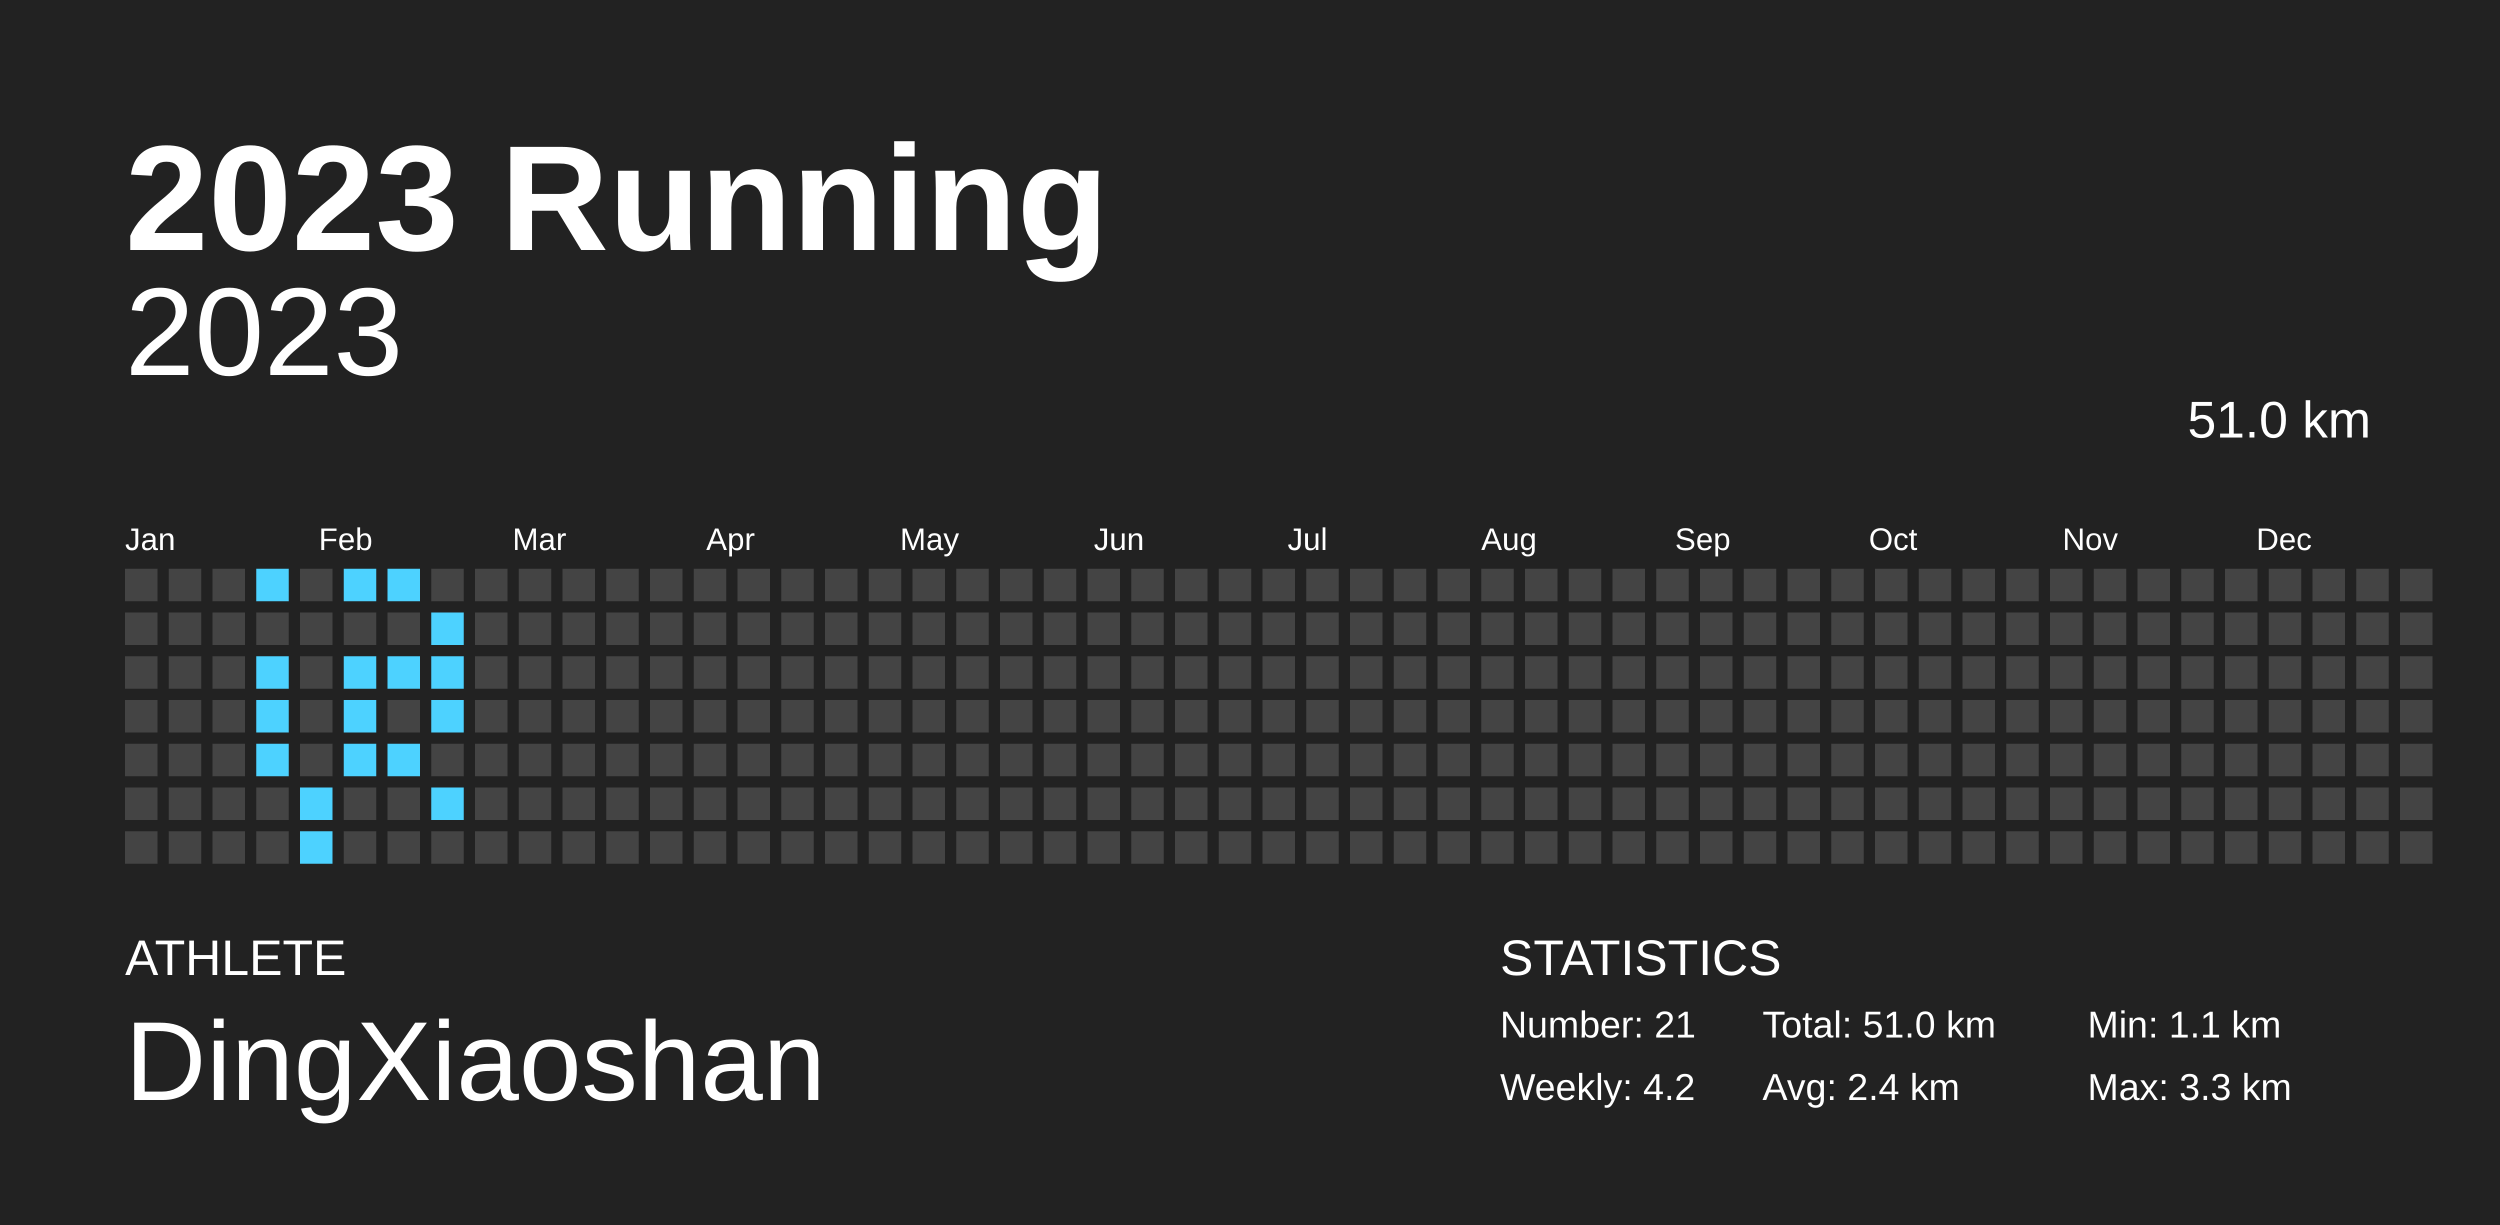
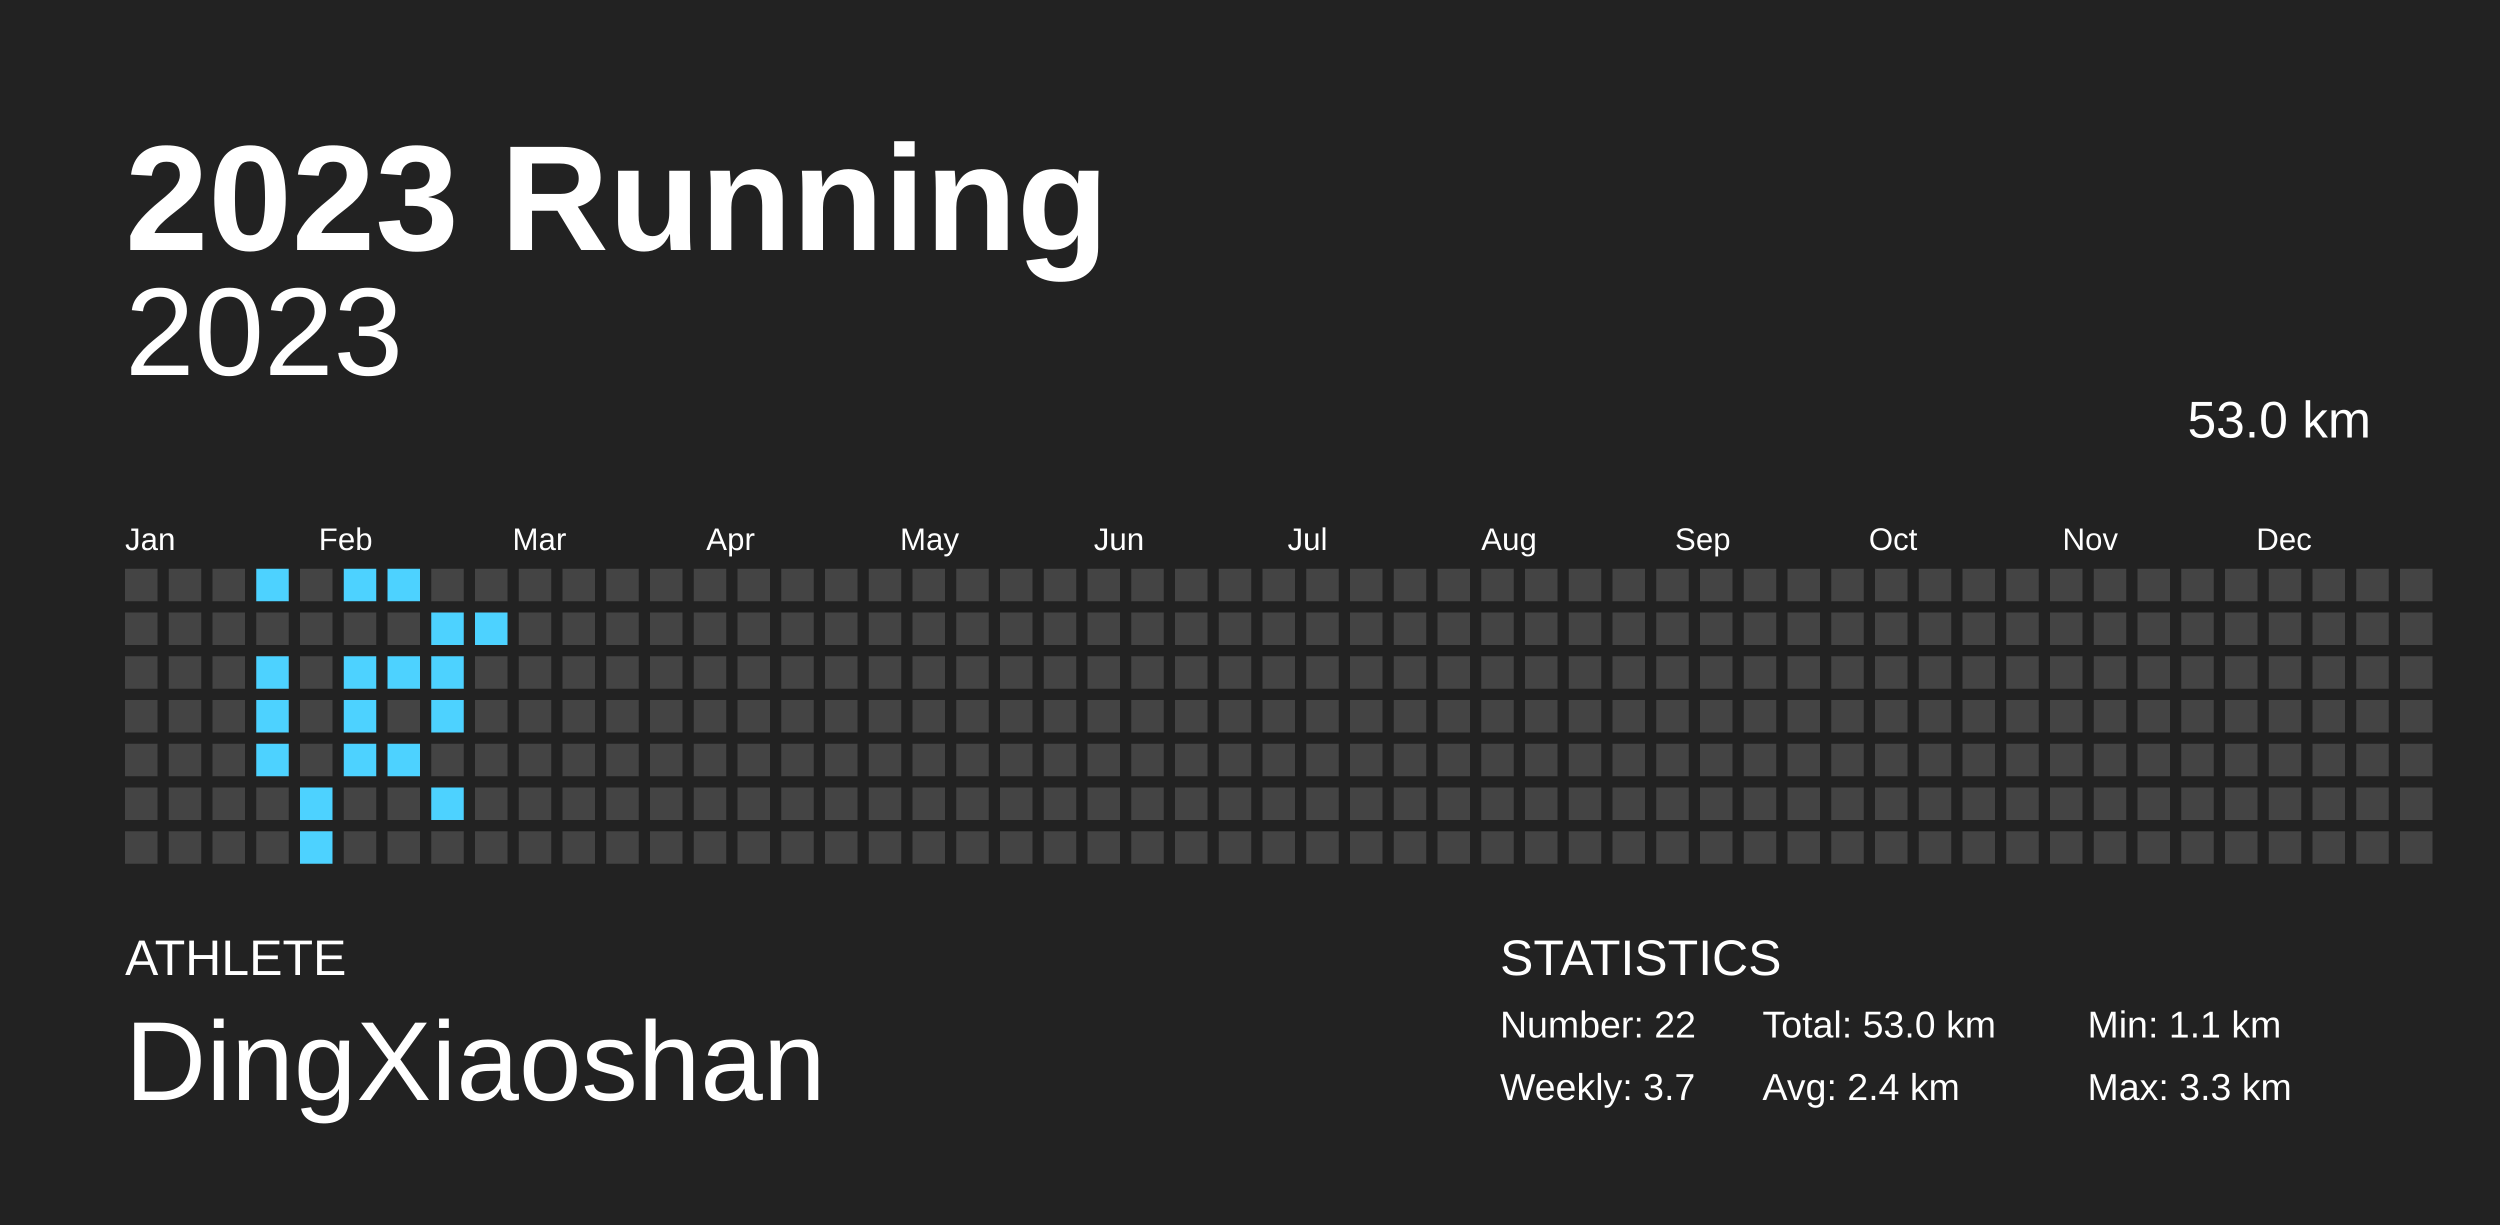
<svg xmlns="http://www.w3.org/2000/svg" baseProfile="full" height="98mm" version="1.1" viewBox="0,0,200,98" width="200mm">
  <defs />
  <rect fill="#222222" height="98" width="200" x="0" y="0" />
  <text fill="#FFFFFF" style="font-size:12px; font-family:Arial; font-weight:bold;" x="10" y="20">2023 Running</text>
  <text fill="#FFFFFF" style="font-size:4px; font-family:Arial" x="10" y="78">ATHLETE</text>
  <text fill="#FFFFFF" style="font-size:9px; font-family:Arial" x="10" y="88">DingXiaoshan</text>
  <text fill="#FFFFFF" style="font-size:4px; font-family:Arial" x="120" y="78">STATISTICS</text>
-   <text fill="#FFFFFF" style="font-size:3px; font-family:Arial" x="120" y="83">Number: 21</text>
-   <text fill="#FFFFFF" style="font-size:3px; font-family:Arial" x="120" y="88">Weekly: 4.2</text>
-   <text fill="#FFFFFF" style="font-size:3px; font-family:Arial" x="141" y="83">Total: 51.0 km</text>
+   <text fill="#FFFFFF" style="font-size:3px; font-family:Arial" x="120" y="83">Number: 22</text>
+   <text fill="#FFFFFF" style="font-size:3px; font-family:Arial" x="120" y="88">Weekly: 3.7</text>
+   <text fill="#FFFFFF" style="font-size:3px; font-family:Arial" x="141" y="83">Total: 53.0 km</text>
  <text fill="#FFFFFF" style="font-size:3px; font-family:Arial" x="141" y="88">Avg: 2.4 km</text>
  <text fill="#FFFFFF" style="font-size:3px; font-family:Arial" x="167" y="83">Min: 1.1 km</text>
  <text fill="#FFFFFF" style="font-size:3px; font-family:Arial" x="167" y="88">Max: 3.3 km</text>
  <text alignment-baseline="hanging" fill="#FFFFFF" style="font-size:10.0px; font-family:Arial;" x="10" y="30">2023</text>
-   <text alignment-baseline="hanging" fill="#FFFFFF" style="font-size:4.125px; font-family:Arial;" x="175" y="35">51.0 km</text>
+   <text alignment-baseline="hanging" fill="#FFFFFF" style="font-size:4.125px; font-family:Arial;" x="175" y="35">53.0 km</text>
  <text fill="#FFFFFF" style="font-size:2.5px; font-family:Arial" x="10.0" y="44">Jan</text>
  <text fill="#FFFFFF" style="font-size:2.5px; font-family:Arial" x="25.5" y="44">Feb</text>
  <text fill="#FFFFFF" style="font-size:2.5px; font-family:Arial" x="41.0" y="44">Mar</text>
  <text fill="#FFFFFF" style="font-size:2.5px; font-family:Arial" x="56.5" y="44">Apr</text>
  <text fill="#FFFFFF" style="font-size:2.5px; font-family:Arial" x="72.0" y="44">May</text>
  <text fill="#FFFFFF" style="font-size:2.5px; font-family:Arial" x="87.5" y="44">Jun</text>
  <text fill="#FFFFFF" style="font-size:2.5px; font-family:Arial" x="103.0" y="44">Jul</text>
  <text fill="#FFFFFF" style="font-size:2.5px; font-family:Arial" x="118.5" y="44">Aug</text>
  <text fill="#FFFFFF" style="font-size:2.5px; font-family:Arial" x="134.0" y="44">Sep</text>
  <text fill="#FFFFFF" style="font-size:2.5px; font-family:Arial" x="149.5" y="44">Oct</text>
  <text fill="#FFFFFF" style="font-size:2.5px; font-family:Arial" x="165.0" y="44">Nov</text>
  <text fill="#FFFFFF" style="font-size:2.5px; font-family:Arial" x="180.5" y="44">Dec</text>
  <rect fill="#444444" height="2.6" width="2.6" x="10.0" y="45.5" />
  <rect fill="#444444" height="2.6" width="2.6" x="10.0" y="49.0" />
  <rect fill="#444444" height="2.6" width="2.6" x="10.0" y="52.5" />
  <rect fill="#444444" height="2.6" width="2.6" x="10.0" y="56.0" />
  <rect fill="#444444" height="2.6" width="2.6" x="10.0" y="59.5" />
  <rect fill="#444444" height="2.6" width="2.6" x="10.0" y="63.0" />
  <rect fill="#444444" height="2.6" width="2.6" x="10.0" y="66.5" />
  <rect fill="#444444" height="2.6" width="2.6" x="13.5" y="45.5" />
  <rect fill="#444444" height="2.6" width="2.6" x="13.5" y="49.0" />
  <rect fill="#444444" height="2.6" width="2.6" x="13.5" y="52.5" />
  <rect fill="#444444" height="2.6" width="2.6" x="13.5" y="56.0" />
  <rect fill="#444444" height="2.6" width="2.6" x="13.5" y="59.5" />
  <rect fill="#444444" height="2.6" width="2.6" x="13.5" y="63.0" />
  <rect fill="#444444" height="2.6" width="2.6" x="13.5" y="66.5" />
  <rect fill="#444444" height="2.6" width="2.6" x="17.0" y="45.5" />
  <rect fill="#444444" height="2.6" width="2.6" x="17.0" y="49.0" />
  <rect fill="#444444" height="2.6" width="2.6" x="17.0" y="52.5" />
  <rect fill="#444444" height="2.6" width="2.6" x="17.0" y="56.0" />
  <rect fill="#444444" height="2.6" width="2.6" x="17.0" y="59.5" />
  <rect fill="#444444" height="2.6" width="2.6" x="17.0" y="63.0" />
  <rect fill="#444444" height="2.6" width="2.6" x="17.0" y="66.5" />
  <rect fill="#4dd2ff" height="2.6" width="2.6" x="20.5" y="45.5" />
  <rect fill="#444444" height="2.6" width="2.6" x="20.5" y="49.0" />
  <rect fill="#4dd2ff" height="2.6" width="2.6" x="20.5" y="52.5" />
  <rect fill="#4dd2ff" height="2.6" width="2.6" x="20.5" y="56.0" />
  <rect fill="#4dd2ff" height="2.6" width="2.6" x="20.5" y="59.5" />
  <rect fill="#444444" height="2.6" width="2.6" x="20.5" y="63.0" />
  <rect fill="#444444" height="2.6" width="2.6" x="20.5" y="66.5" />
  <rect fill="#444444" height="2.6" width="2.6" x="24.0" y="45.5" />
  <rect fill="#444444" height="2.6" width="2.6" x="24.0" y="49.0" />
  <rect fill="#444444" height="2.6" width="2.6" x="24.0" y="52.5" />
  <rect fill="#444444" height="2.6" width="2.6" x="24.0" y="56.0" />
  <rect fill="#444444" height="2.6" width="2.6" x="24.0" y="59.5" />
  <rect fill="#4dd2ff" height="2.6" width="2.6" x="24.0" y="63.0" />
  <rect fill="#4dd2ff" height="2.6" width="2.6" x="24.0" y="66.5" />
  <rect fill="#4dd2ff" height="2.6" width="2.6" x="27.5" y="45.5" />
  <rect fill="#444444" height="2.6" width="2.6" x="27.5" y="49.0" />
  <rect fill="#4dd2ff" height="2.6" width="2.6" x="27.5" y="52.5" />
  <rect fill="#4dd2ff" height="2.6" width="2.6" x="27.5" y="56.0" />
  <rect fill="#4dd2ff" height="2.6" width="2.6" x="27.5" y="59.5" />
  <rect fill="#444444" height="2.6" width="2.6" x="27.5" y="63.0" />
  <rect fill="#444444" height="2.6" width="2.6" x="27.5" y="66.5" />
  <rect fill="#4dd2ff" height="2.6" width="2.6" x="31.0" y="45.5" />
  <rect fill="#444444" height="2.6" width="2.6" x="31.0" y="49.0" />
  <rect fill="#4dd2ff" height="2.6" width="2.6" x="31.0" y="52.5" />
  <rect fill="#444444" height="2.6" width="2.6" x="31.0" y="56.0" />
  <rect fill="#4dd2ff" height="2.6" width="2.6" x="31.0" y="59.5" />
  <rect fill="#444444" height="2.6" width="2.6" x="31.0" y="63.0" />
  <rect fill="#444444" height="2.6" width="2.6" x="31.0" y="66.5" />
  <rect fill="#444444" height="2.6" width="2.6" x="34.5" y="45.5" />
  <rect fill="#4dd2ff" height="2.6" width="2.6" x="34.5" y="49.0" />
  <rect fill="#4dd2ff" height="2.6" width="2.6" x="34.5" y="52.5" />
  <rect fill="#4dd2ff" height="2.6" width="2.6" x="34.5" y="56.0" />
  <rect fill="#444444" height="2.6" width="2.6" x="34.5" y="59.5" />
  <rect fill="#4dd2ff" height="2.6" width="2.6" x="34.5" y="63.0" />
  <rect fill="#444444" height="2.6" width="2.6" x="34.5" y="66.5" />
  <rect fill="#444444" height="2.6" width="2.6" x="38.0" y="45.5" />
-   <rect fill="#444444" height="2.6" width="2.6" x="38.0" y="49.0" />
+   <rect fill="#4dd2ff" height="2.6" width="2.6" x="38.0" y="49.0" />
  <rect fill="#444444" height="2.6" width="2.6" x="38.0" y="52.5" />
  <rect fill="#444444" height="2.6" width="2.6" x="38.0" y="56.0" />
  <rect fill="#444444" height="2.6" width="2.6" x="38.0" y="59.5" />
  <rect fill="#444444" height="2.6" width="2.6" x="38.0" y="63.0" />
  <rect fill="#444444" height="2.6" width="2.6" x="38.0" y="66.5" />
  <rect fill="#444444" height="2.6" width="2.6" x="41.5" y="45.5" />
  <rect fill="#444444" height="2.6" width="2.6" x="41.5" y="49.0" />
  <rect fill="#444444" height="2.6" width="2.6" x="41.5" y="52.5" />
  <rect fill="#444444" height="2.6" width="2.6" x="41.5" y="56.0" />
  <rect fill="#444444" height="2.6" width="2.6" x="41.5" y="59.5" />
  <rect fill="#444444" height="2.6" width="2.6" x="41.5" y="63.0" />
  <rect fill="#444444" height="2.6" width="2.6" x="41.5" y="66.5" />
  <rect fill="#444444" height="2.6" width="2.6" x="45.0" y="45.5" />
  <rect fill="#444444" height="2.6" width="2.6" x="45.0" y="49.0" />
  <rect fill="#444444" height="2.6" width="2.6" x="45.0" y="52.5" />
  <rect fill="#444444" height="2.6" width="2.6" x="45.0" y="56.0" />
  <rect fill="#444444" height="2.6" width="2.6" x="45.0" y="59.5" />
  <rect fill="#444444" height="2.6" width="2.6" x="45.0" y="63.0" />
  <rect fill="#444444" height="2.6" width="2.6" x="45.0" y="66.5" />
  <rect fill="#444444" height="2.6" width="2.6" x="48.5" y="45.5" />
  <rect fill="#444444" height="2.6" width="2.6" x="48.5" y="49.0" />
  <rect fill="#444444" height="2.6" width="2.6" x="48.5" y="52.5" />
  <rect fill="#444444" height="2.6" width="2.6" x="48.5" y="56.0" />
  <rect fill="#444444" height="2.6" width="2.6" x="48.5" y="59.5" />
  <rect fill="#444444" height="2.6" width="2.6" x="48.5" y="63.0" />
  <rect fill="#444444" height="2.6" width="2.6" x="48.5" y="66.5" />
  <rect fill="#444444" height="2.6" width="2.6" x="52.0" y="45.5" />
  <rect fill="#444444" height="2.6" width="2.6" x="52.0" y="49.0" />
  <rect fill="#444444" height="2.6" width="2.6" x="52.0" y="52.5" />
  <rect fill="#444444" height="2.6" width="2.6" x="52.0" y="56.0" />
  <rect fill="#444444" height="2.6" width="2.6" x="52.0" y="59.5" />
  <rect fill="#444444" height="2.6" width="2.6" x="52.0" y="63.0" />
  <rect fill="#444444" height="2.6" width="2.6" x="52.0" y="66.5" />
  <rect fill="#444444" height="2.6" width="2.6" x="55.5" y="45.5" />
  <rect fill="#444444" height="2.6" width="2.6" x="55.5" y="49.0" />
  <rect fill="#444444" height="2.6" width="2.6" x="55.5" y="52.5" />
  <rect fill="#444444" height="2.6" width="2.6" x="55.5" y="56.0" />
  <rect fill="#444444" height="2.6" width="2.6" x="55.5" y="59.5" />
  <rect fill="#444444" height="2.6" width="2.6" x="55.5" y="63.0" />
  <rect fill="#444444" height="2.6" width="2.6" x="55.5" y="66.5" />
  <rect fill="#444444" height="2.6" width="2.6" x="59.0" y="45.5" />
  <rect fill="#444444" height="2.6" width="2.6" x="59.0" y="49.0" />
  <rect fill="#444444" height="2.6" width="2.6" x="59.0" y="52.5" />
  <rect fill="#444444" height="2.6" width="2.6" x="59.0" y="56.0" />
  <rect fill="#444444" height="2.6" width="2.6" x="59.0" y="59.5" />
  <rect fill="#444444" height="2.6" width="2.6" x="59.0" y="63.0" />
  <rect fill="#444444" height="2.6" width="2.6" x="59.0" y="66.5" />
  <rect fill="#444444" height="2.6" width="2.6" x="62.5" y="45.5" />
  <rect fill="#444444" height="2.6" width="2.6" x="62.5" y="49.0" />
  <rect fill="#444444" height="2.6" width="2.6" x="62.5" y="52.5" />
  <rect fill="#444444" height="2.6" width="2.6" x="62.5" y="56.0" />
  <rect fill="#444444" height="2.6" width="2.6" x="62.5" y="59.5" />
  <rect fill="#444444" height="2.6" width="2.6" x="62.5" y="63.0" />
  <rect fill="#444444" height="2.6" width="2.6" x="62.5" y="66.5" />
  <rect fill="#444444" height="2.6" width="2.6" x="66.0" y="45.5" />
  <rect fill="#444444" height="2.6" width="2.6" x="66.0" y="49.0" />
  <rect fill="#444444" height="2.6" width="2.6" x="66.0" y="52.5" />
  <rect fill="#444444" height="2.6" width="2.6" x="66.0" y="56.0" />
  <rect fill="#444444" height="2.6" width="2.6" x="66.0" y="59.5" />
  <rect fill="#444444" height="2.6" width="2.6" x="66.0" y="63.0" />
  <rect fill="#444444" height="2.6" width="2.6" x="66.0" y="66.5" />
  <rect fill="#444444" height="2.6" width="2.6" x="69.5" y="45.5" />
  <rect fill="#444444" height="2.6" width="2.6" x="69.5" y="49.0" />
  <rect fill="#444444" height="2.6" width="2.6" x="69.5" y="52.5" />
  <rect fill="#444444" height="2.6" width="2.6" x="69.5" y="56.0" />
  <rect fill="#444444" height="2.6" width="2.6" x="69.5" y="59.5" />
  <rect fill="#444444" height="2.6" width="2.6" x="69.5" y="63.0" />
  <rect fill="#444444" height="2.6" width="2.6" x="69.5" y="66.5" />
  <rect fill="#444444" height="2.6" width="2.6" x="73.0" y="45.5" />
  <rect fill="#444444" height="2.6" width="2.6" x="73.0" y="49.0" />
  <rect fill="#444444" height="2.6" width="2.6" x="73.0" y="52.5" />
  <rect fill="#444444" height="2.6" width="2.6" x="73.0" y="56.0" />
  <rect fill="#444444" height="2.6" width="2.6" x="73.0" y="59.5" />
  <rect fill="#444444" height="2.6" width="2.6" x="73.0" y="63.0" />
  <rect fill="#444444" height="2.6" width="2.6" x="73.0" y="66.5" />
  <rect fill="#444444" height="2.6" width="2.6" x="76.5" y="45.5" />
  <rect fill="#444444" height="2.6" width="2.6" x="76.5" y="49.0" />
  <rect fill="#444444" height="2.6" width="2.6" x="76.5" y="52.5" />
  <rect fill="#444444" height="2.6" width="2.6" x="76.5" y="56.0" />
  <rect fill="#444444" height="2.6" width="2.6" x="76.5" y="59.5" />
  <rect fill="#444444" height="2.6" width="2.6" x="76.5" y="63.0" />
  <rect fill="#444444" height="2.6" width="2.6" x="76.5" y="66.5" />
  <rect fill="#444444" height="2.6" width="2.6" x="80.0" y="45.5" />
  <rect fill="#444444" height="2.6" width="2.6" x="80.0" y="49.0" />
  <rect fill="#444444" height="2.6" width="2.6" x="80.0" y="52.5" />
  <rect fill="#444444" height="2.6" width="2.6" x="80.0" y="56.0" />
  <rect fill="#444444" height="2.6" width="2.6" x="80.0" y="59.5" />
  <rect fill="#444444" height="2.6" width="2.6" x="80.0" y="63.0" />
  <rect fill="#444444" height="2.6" width="2.6" x="80.0" y="66.5" />
  <rect fill="#444444" height="2.6" width="2.6" x="83.5" y="45.5" />
  <rect fill="#444444" height="2.6" width="2.6" x="83.5" y="49.0" />
  <rect fill="#444444" height="2.6" width="2.6" x="83.5" y="52.5" />
  <rect fill="#444444" height="2.6" width="2.6" x="83.5" y="56.0" />
  <rect fill="#444444" height="2.6" width="2.6" x="83.5" y="59.5" />
  <rect fill="#444444" height="2.6" width="2.6" x="83.5" y="63.0" />
  <rect fill="#444444" height="2.6" width="2.6" x="83.5" y="66.5" />
  <rect fill="#444444" height="2.6" width="2.6" x="87.0" y="45.5" />
  <rect fill="#444444" height="2.6" width="2.6" x="87.0" y="49.0" />
  <rect fill="#444444" height="2.6" width="2.6" x="87.0" y="52.5" />
  <rect fill="#444444" height="2.6" width="2.6" x="87.0" y="56.0" />
  <rect fill="#444444" height="2.6" width="2.6" x="87.0" y="59.5" />
  <rect fill="#444444" height="2.6" width="2.6" x="87.0" y="63.0" />
  <rect fill="#444444" height="2.6" width="2.6" x="87.0" y="66.5" />
  <rect fill="#444444" height="2.6" width="2.6" x="90.5" y="45.5" />
  <rect fill="#444444" height="2.6" width="2.6" x="90.5" y="49.0" />
  <rect fill="#444444" height="2.6" width="2.6" x="90.5" y="52.5" />
  <rect fill="#444444" height="2.6" width="2.6" x="90.5" y="56.0" />
  <rect fill="#444444" height="2.6" width="2.6" x="90.5" y="59.5" />
  <rect fill="#444444" height="2.6" width="2.6" x="90.5" y="63.0" />
  <rect fill="#444444" height="2.6" width="2.6" x="90.5" y="66.5" />
  <rect fill="#444444" height="2.6" width="2.6" x="94.0" y="45.5" />
  <rect fill="#444444" height="2.6" width="2.6" x="94.0" y="49.0" />
  <rect fill="#444444" height="2.6" width="2.6" x="94.0" y="52.5" />
  <rect fill="#444444" height="2.6" width="2.6" x="94.0" y="56.0" />
  <rect fill="#444444" height="2.6" width="2.6" x="94.0" y="59.5" />
  <rect fill="#444444" height="2.6" width="2.6" x="94.0" y="63.0" />
  <rect fill="#444444" height="2.6" width="2.6" x="94.0" y="66.5" />
  <rect fill="#444444" height="2.6" width="2.6" x="97.5" y="45.5" />
  <rect fill="#444444" height="2.6" width="2.6" x="97.5" y="49.0" />
  <rect fill="#444444" height="2.6" width="2.6" x="97.5" y="52.5" />
  <rect fill="#444444" height="2.6" width="2.6" x="97.5" y="56.0" />
  <rect fill="#444444" height="2.6" width="2.6" x="97.5" y="59.5" />
  <rect fill="#444444" height="2.6" width="2.6" x="97.5" y="63.0" />
  <rect fill="#444444" height="2.6" width="2.6" x="97.5" y="66.5" />
  <rect fill="#444444" height="2.6" width="2.6" x="101.0" y="45.5" />
  <rect fill="#444444" height="2.6" width="2.6" x="101.0" y="49.0" />
  <rect fill="#444444" height="2.6" width="2.6" x="101.0" y="52.5" />
  <rect fill="#444444" height="2.6" width="2.6" x="101.0" y="56.0" />
  <rect fill="#444444" height="2.6" width="2.6" x="101.0" y="59.5" />
  <rect fill="#444444" height="2.6" width="2.6" x="101.0" y="63.0" />
  <rect fill="#444444" height="2.6" width="2.6" x="101.0" y="66.5" />
  <rect fill="#444444" height="2.6" width="2.6" x="104.5" y="45.5" />
  <rect fill="#444444" height="2.6" width="2.6" x="104.5" y="49.0" />
  <rect fill="#444444" height="2.6" width="2.6" x="104.5" y="52.5" />
  <rect fill="#444444" height="2.6" width="2.6" x="104.5" y="56.0" />
  <rect fill="#444444" height="2.6" width="2.6" x="104.5" y="59.5" />
  <rect fill="#444444" height="2.6" width="2.6" x="104.5" y="63.0" />
  <rect fill="#444444" height="2.6" width="2.6" x="104.5" y="66.5" />
  <rect fill="#444444" height="2.6" width="2.6" x="108.0" y="45.5" />
  <rect fill="#444444" height="2.6" width="2.6" x="108.0" y="49.0" />
  <rect fill="#444444" height="2.6" width="2.6" x="108.0" y="52.5" />
  <rect fill="#444444" height="2.6" width="2.6" x="108.0" y="56.0" />
  <rect fill="#444444" height="2.6" width="2.6" x="108.0" y="59.5" />
  <rect fill="#444444" height="2.6" width="2.6" x="108.0" y="63.0" />
  <rect fill="#444444" height="2.6" width="2.6" x="108.0" y="66.5" />
  <rect fill="#444444" height="2.6" width="2.6" x="111.5" y="45.5" />
  <rect fill="#444444" height="2.6" width="2.6" x="111.5" y="49.0" />
  <rect fill="#444444" height="2.6" width="2.6" x="111.5" y="52.5" />
  <rect fill="#444444" height="2.6" width="2.6" x="111.5" y="56.0" />
  <rect fill="#444444" height="2.6" width="2.6" x="111.5" y="59.5" />
  <rect fill="#444444" height="2.6" width="2.6" x="111.5" y="63.0" />
  <rect fill="#444444" height="2.6" width="2.6" x="111.5" y="66.5" />
  <rect fill="#444444" height="2.6" width="2.6" x="115.0" y="45.5" />
  <rect fill="#444444" height="2.6" width="2.6" x="115.0" y="49.0" />
  <rect fill="#444444" height="2.6" width="2.6" x="115.0" y="52.5" />
  <rect fill="#444444" height="2.6" width="2.6" x="115.0" y="56.0" />
  <rect fill="#444444" height="2.6" width="2.6" x="115.0" y="59.5" />
  <rect fill="#444444" height="2.6" width="2.6" x="115.0" y="63.0" />
  <rect fill="#444444" height="2.6" width="2.6" x="115.0" y="66.5" />
  <rect fill="#444444" height="2.6" width="2.6" x="118.5" y="45.5" />
  <rect fill="#444444" height="2.6" width="2.6" x="118.5" y="49.0" />
  <rect fill="#444444" height="2.6" width="2.6" x="118.5" y="52.5" />
  <rect fill="#444444" height="2.6" width="2.6" x="118.5" y="56.0" />
  <rect fill="#444444" height="2.6" width="2.6" x="118.5" y="59.5" />
  <rect fill="#444444" height="2.6" width="2.6" x="118.5" y="63.0" />
  <rect fill="#444444" height="2.6" width="2.6" x="118.5" y="66.5" />
  <rect fill="#444444" height="2.6" width="2.6" x="122.0" y="45.5" />
  <rect fill="#444444" height="2.6" width="2.6" x="122.0" y="49.0" />
  <rect fill="#444444" height="2.6" width="2.6" x="122.0" y="52.5" />
  <rect fill="#444444" height="2.6" width="2.6" x="122.0" y="56.0" />
  <rect fill="#444444" height="2.6" width="2.6" x="122.0" y="59.5" />
  <rect fill="#444444" height="2.6" width="2.6" x="122.0" y="63.0" />
  <rect fill="#444444" height="2.6" width="2.6" x="122.0" y="66.5" />
  <rect fill="#444444" height="2.6" width="2.6" x="125.5" y="45.5" />
  <rect fill="#444444" height="2.6" width="2.6" x="125.5" y="49.0" />
  <rect fill="#444444" height="2.6" width="2.6" x="125.5" y="52.5" />
  <rect fill="#444444" height="2.6" width="2.6" x="125.5" y="56.0" />
  <rect fill="#444444" height="2.6" width="2.6" x="125.5" y="59.5" />
  <rect fill="#444444" height="2.6" width="2.6" x="125.5" y="63.0" />
  <rect fill="#444444" height="2.6" width="2.6" x="125.5" y="66.5" />
  <rect fill="#444444" height="2.6" width="2.6" x="129.0" y="45.5" />
  <rect fill="#444444" height="2.6" width="2.6" x="129.0" y="49.0" />
  <rect fill="#444444" height="2.6" width="2.6" x="129.0" y="52.5" />
  <rect fill="#444444" height="2.6" width="2.6" x="129.0" y="56.0" />
  <rect fill="#444444" height="2.6" width="2.6" x="129.0" y="59.5" />
  <rect fill="#444444" height="2.6" width="2.6" x="129.0" y="63.0" />
  <rect fill="#444444" height="2.6" width="2.6" x="129.0" y="66.5" />
  <rect fill="#444444" height="2.6" width="2.6" x="132.5" y="45.5" />
  <rect fill="#444444" height="2.6" width="2.6" x="132.5" y="49.0" />
  <rect fill="#444444" height="2.6" width="2.6" x="132.5" y="52.5" />
  <rect fill="#444444" height="2.6" width="2.6" x="132.5" y="56.0" />
  <rect fill="#444444" height="2.6" width="2.6" x="132.5" y="59.5" />
  <rect fill="#444444" height="2.6" width="2.6" x="132.5" y="63.0" />
  <rect fill="#444444" height="2.6" width="2.6" x="132.5" y="66.5" />
  <rect fill="#444444" height="2.6" width="2.6" x="136.0" y="45.5" />
  <rect fill="#444444" height="2.6" width="2.6" x="136.0" y="49.0" />
  <rect fill="#444444" height="2.6" width="2.6" x="136.0" y="52.5" />
  <rect fill="#444444" height="2.6" width="2.6" x="136.0" y="56.0" />
  <rect fill="#444444" height="2.6" width="2.6" x="136.0" y="59.5" />
  <rect fill="#444444" height="2.6" width="2.6" x="136.0" y="63.0" />
  <rect fill="#444444" height="2.6" width="2.6" x="136.0" y="66.5" />
  <rect fill="#444444" height="2.6" width="2.6" x="139.5" y="45.5" />
  <rect fill="#444444" height="2.6" width="2.6" x="139.5" y="49.0" />
  <rect fill="#444444" height="2.6" width="2.6" x="139.5" y="52.5" />
  <rect fill="#444444" height="2.6" width="2.6" x="139.5" y="56.0" />
  <rect fill="#444444" height="2.6" width="2.6" x="139.5" y="59.5" />
  <rect fill="#444444" height="2.6" width="2.6" x="139.5" y="63.0" />
  <rect fill="#444444" height="2.6" width="2.6" x="139.5" y="66.5" />
  <rect fill="#444444" height="2.6" width="2.6" x="143.0" y="45.5" />
  <rect fill="#444444" height="2.6" width="2.6" x="143.0" y="49.0" />
  <rect fill="#444444" height="2.6" width="2.6" x="143.0" y="52.5" />
  <rect fill="#444444" height="2.6" width="2.6" x="143.0" y="56.0" />
  <rect fill="#444444" height="2.6" width="2.6" x="143.0" y="59.5" />
  <rect fill="#444444" height="2.6" width="2.6" x="143.0" y="63.0" />
  <rect fill="#444444" height="2.6" width="2.6" x="143.0" y="66.5" />
  <rect fill="#444444" height="2.6" width="2.6" x="146.5" y="45.5" />
  <rect fill="#444444" height="2.6" width="2.6" x="146.5" y="49.0" />
  <rect fill="#444444" height="2.6" width="2.6" x="146.5" y="52.5" />
  <rect fill="#444444" height="2.6" width="2.6" x="146.5" y="56.0" />
  <rect fill="#444444" height="2.6" width="2.6" x="146.5" y="59.5" />
  <rect fill="#444444" height="2.6" width="2.6" x="146.5" y="63.0" />
  <rect fill="#444444" height="2.6" width="2.6" x="146.5" y="66.5" />
  <rect fill="#444444" height="2.6" width="2.6" x="150.0" y="45.5" />
  <rect fill="#444444" height="2.6" width="2.6" x="150.0" y="49.0" />
  <rect fill="#444444" height="2.6" width="2.6" x="150.0" y="52.5" />
  <rect fill="#444444" height="2.6" width="2.6" x="150.0" y="56.0" />
  <rect fill="#444444" height="2.6" width="2.6" x="150.0" y="59.5" />
  <rect fill="#444444" height="2.6" width="2.6" x="150.0" y="63.0" />
  <rect fill="#444444" height="2.6" width="2.6" x="150.0" y="66.5" />
  <rect fill="#444444" height="2.6" width="2.6" x="153.5" y="45.5" />
  <rect fill="#444444" height="2.6" width="2.6" x="153.5" y="49.0" />
  <rect fill="#444444" height="2.6" width="2.6" x="153.5" y="52.5" />
  <rect fill="#444444" height="2.6" width="2.6" x="153.5" y="56.0" />
  <rect fill="#444444" height="2.6" width="2.6" x="153.5" y="59.5" />
  <rect fill="#444444" height="2.6" width="2.6" x="153.5" y="63.0" />
  <rect fill="#444444" height="2.6" width="2.6" x="153.5" y="66.5" />
  <rect fill="#444444" height="2.6" width="2.6" x="157.0" y="45.5" />
  <rect fill="#444444" height="2.6" width="2.6" x="157.0" y="49.0" />
  <rect fill="#444444" height="2.6" width="2.6" x="157.0" y="52.5" />
  <rect fill="#444444" height="2.6" width="2.6" x="157.0" y="56.0" />
  <rect fill="#444444" height="2.6" width="2.6" x="157.0" y="59.5" />
  <rect fill="#444444" height="2.6" width="2.6" x="157.0" y="63.0" />
  <rect fill="#444444" height="2.6" width="2.6" x="157.0" y="66.5" />
  <rect fill="#444444" height="2.6" width="2.6" x="160.5" y="45.5" />
  <rect fill="#444444" height="2.6" width="2.6" x="160.5" y="49.0" />
  <rect fill="#444444" height="2.6" width="2.6" x="160.5" y="52.5" />
  <rect fill="#444444" height="2.6" width="2.6" x="160.5" y="56.0" />
  <rect fill="#444444" height="2.6" width="2.6" x="160.5" y="59.5" />
  <rect fill="#444444" height="2.6" width="2.6" x="160.5" y="63.0" />
  <rect fill="#444444" height="2.6" width="2.6" x="160.5" y="66.5" />
  <rect fill="#444444" height="2.6" width="2.6" x="164.0" y="45.5" />
  <rect fill="#444444" height="2.6" width="2.6" x="164.0" y="49.0" />
  <rect fill="#444444" height="2.6" width="2.6" x="164.0" y="52.5" />
  <rect fill="#444444" height="2.6" width="2.6" x="164.0" y="56.0" />
  <rect fill="#444444" height="2.6" width="2.6" x="164.0" y="59.5" />
  <rect fill="#444444" height="2.6" width="2.6" x="164.0" y="63.0" />
  <rect fill="#444444" height="2.6" width="2.6" x="164.0" y="66.5" />
  <rect fill="#444444" height="2.6" width="2.6" x="167.5" y="45.5" />
  <rect fill="#444444" height="2.6" width="2.6" x="167.5" y="49.0" />
  <rect fill="#444444" height="2.6" width="2.6" x="167.5" y="52.5" />
  <rect fill="#444444" height="2.6" width="2.6" x="167.5" y="56.0" />
  <rect fill="#444444" height="2.6" width="2.6" x="167.5" y="59.5" />
  <rect fill="#444444" height="2.6" width="2.6" x="167.5" y="63.0" />
  <rect fill="#444444" height="2.6" width="2.6" x="167.5" y="66.5" />
  <rect fill="#444444" height="2.6" width="2.6" x="171.0" y="45.5" />
  <rect fill="#444444" height="2.6" width="2.6" x="171.0" y="49.0" />
  <rect fill="#444444" height="2.6" width="2.6" x="171.0" y="52.5" />
  <rect fill="#444444" height="2.6" width="2.6" x="171.0" y="56.0" />
  <rect fill="#444444" height="2.6" width="2.6" x="171.0" y="59.5" />
  <rect fill="#444444" height="2.6" width="2.6" x="171.0" y="63.0" />
  <rect fill="#444444" height="2.6" width="2.6" x="171.0" y="66.5" />
  <rect fill="#444444" height="2.6" width="2.6" x="174.5" y="45.5" />
  <rect fill="#444444" height="2.6" width="2.6" x="174.5" y="49.0" />
  <rect fill="#444444" height="2.6" width="2.6" x="174.5" y="52.5" />
  <rect fill="#444444" height="2.6" width="2.6" x="174.5" y="56.0" />
  <rect fill="#444444" height="2.6" width="2.6" x="174.5" y="59.5" />
  <rect fill="#444444" height="2.6" width="2.6" x="174.5" y="63.0" />
  <rect fill="#444444" height="2.6" width="2.6" x="174.5" y="66.5" />
  <rect fill="#444444" height="2.6" width="2.6" x="178.0" y="45.5" />
  <rect fill="#444444" height="2.6" width="2.6" x="178.0" y="49.0" />
  <rect fill="#444444" height="2.6" width="2.6" x="178.0" y="52.5" />
  <rect fill="#444444" height="2.6" width="2.6" x="178.0" y="56.0" />
  <rect fill="#444444" height="2.6" width="2.6" x="178.0" y="59.5" />
  <rect fill="#444444" height="2.6" width="2.6" x="178.0" y="63.0" />
  <rect fill="#444444" height="2.6" width="2.6" x="178.0" y="66.5" />
  <rect fill="#444444" height="2.6" width="2.6" x="181.5" y="45.5" />
  <rect fill="#444444" height="2.6" width="2.6" x="181.5" y="49.0" />
  <rect fill="#444444" height="2.6" width="2.6" x="181.5" y="52.5" />
  <rect fill="#444444" height="2.6" width="2.6" x="181.5" y="56.0" />
  <rect fill="#444444" height="2.6" width="2.6" x="181.5" y="59.5" />
  <rect fill="#444444" height="2.6" width="2.6" x="181.5" y="63.0" />
  <rect fill="#444444" height="2.6" width="2.6" x="181.5" y="66.5" />
  <rect fill="#444444" height="2.6" width="2.6" x="185.0" y="45.5" />
  <rect fill="#444444" height="2.6" width="2.6" x="185.0" y="49.0" />
  <rect fill="#444444" height="2.6" width="2.6" x="185.0" y="52.5" />
  <rect fill="#444444" height="2.6" width="2.6" x="185.0" y="56.0" />
  <rect fill="#444444" height="2.6" width="2.6" x="185.0" y="59.5" />
  <rect fill="#444444" height="2.6" width="2.6" x="185.0" y="63.0" />
  <rect fill="#444444" height="2.6" width="2.6" x="185.0" y="66.5" />
  <rect fill="#444444" height="2.6" width="2.6" x="188.5" y="45.5" />
  <rect fill="#444444" height="2.6" width="2.6" x="188.5" y="49.0" />
  <rect fill="#444444" height="2.6" width="2.6" x="188.5" y="52.5" />
  <rect fill="#444444" height="2.6" width="2.6" x="188.5" y="56.0" />
  <rect fill="#444444" height="2.6" width="2.6" x="188.5" y="59.5" />
  <rect fill="#444444" height="2.6" width="2.6" x="188.5" y="63.0" />
  <rect fill="#444444" height="2.6" width="2.6" x="188.5" y="66.5" />
  <rect fill="#444444" height="2.6" width="2.6" x="192.0" y="45.5" />
  <rect fill="#444444" height="2.6" width="2.6" x="192.0" y="49.0" />
  <rect fill="#444444" height="2.6" width="2.6" x="192.0" y="52.5" />
  <rect fill="#444444" height="2.6" width="2.6" x="192.0" y="56.0" />
  <rect fill="#444444" height="2.6" width="2.6" x="192.0" y="59.5" />
  <rect fill="#444444" height="2.6" width="2.6" x="192.0" y="63.0" />
  <rect fill="#444444" height="2.6" width="2.6" x="192.0" y="66.5" />
</svg>
